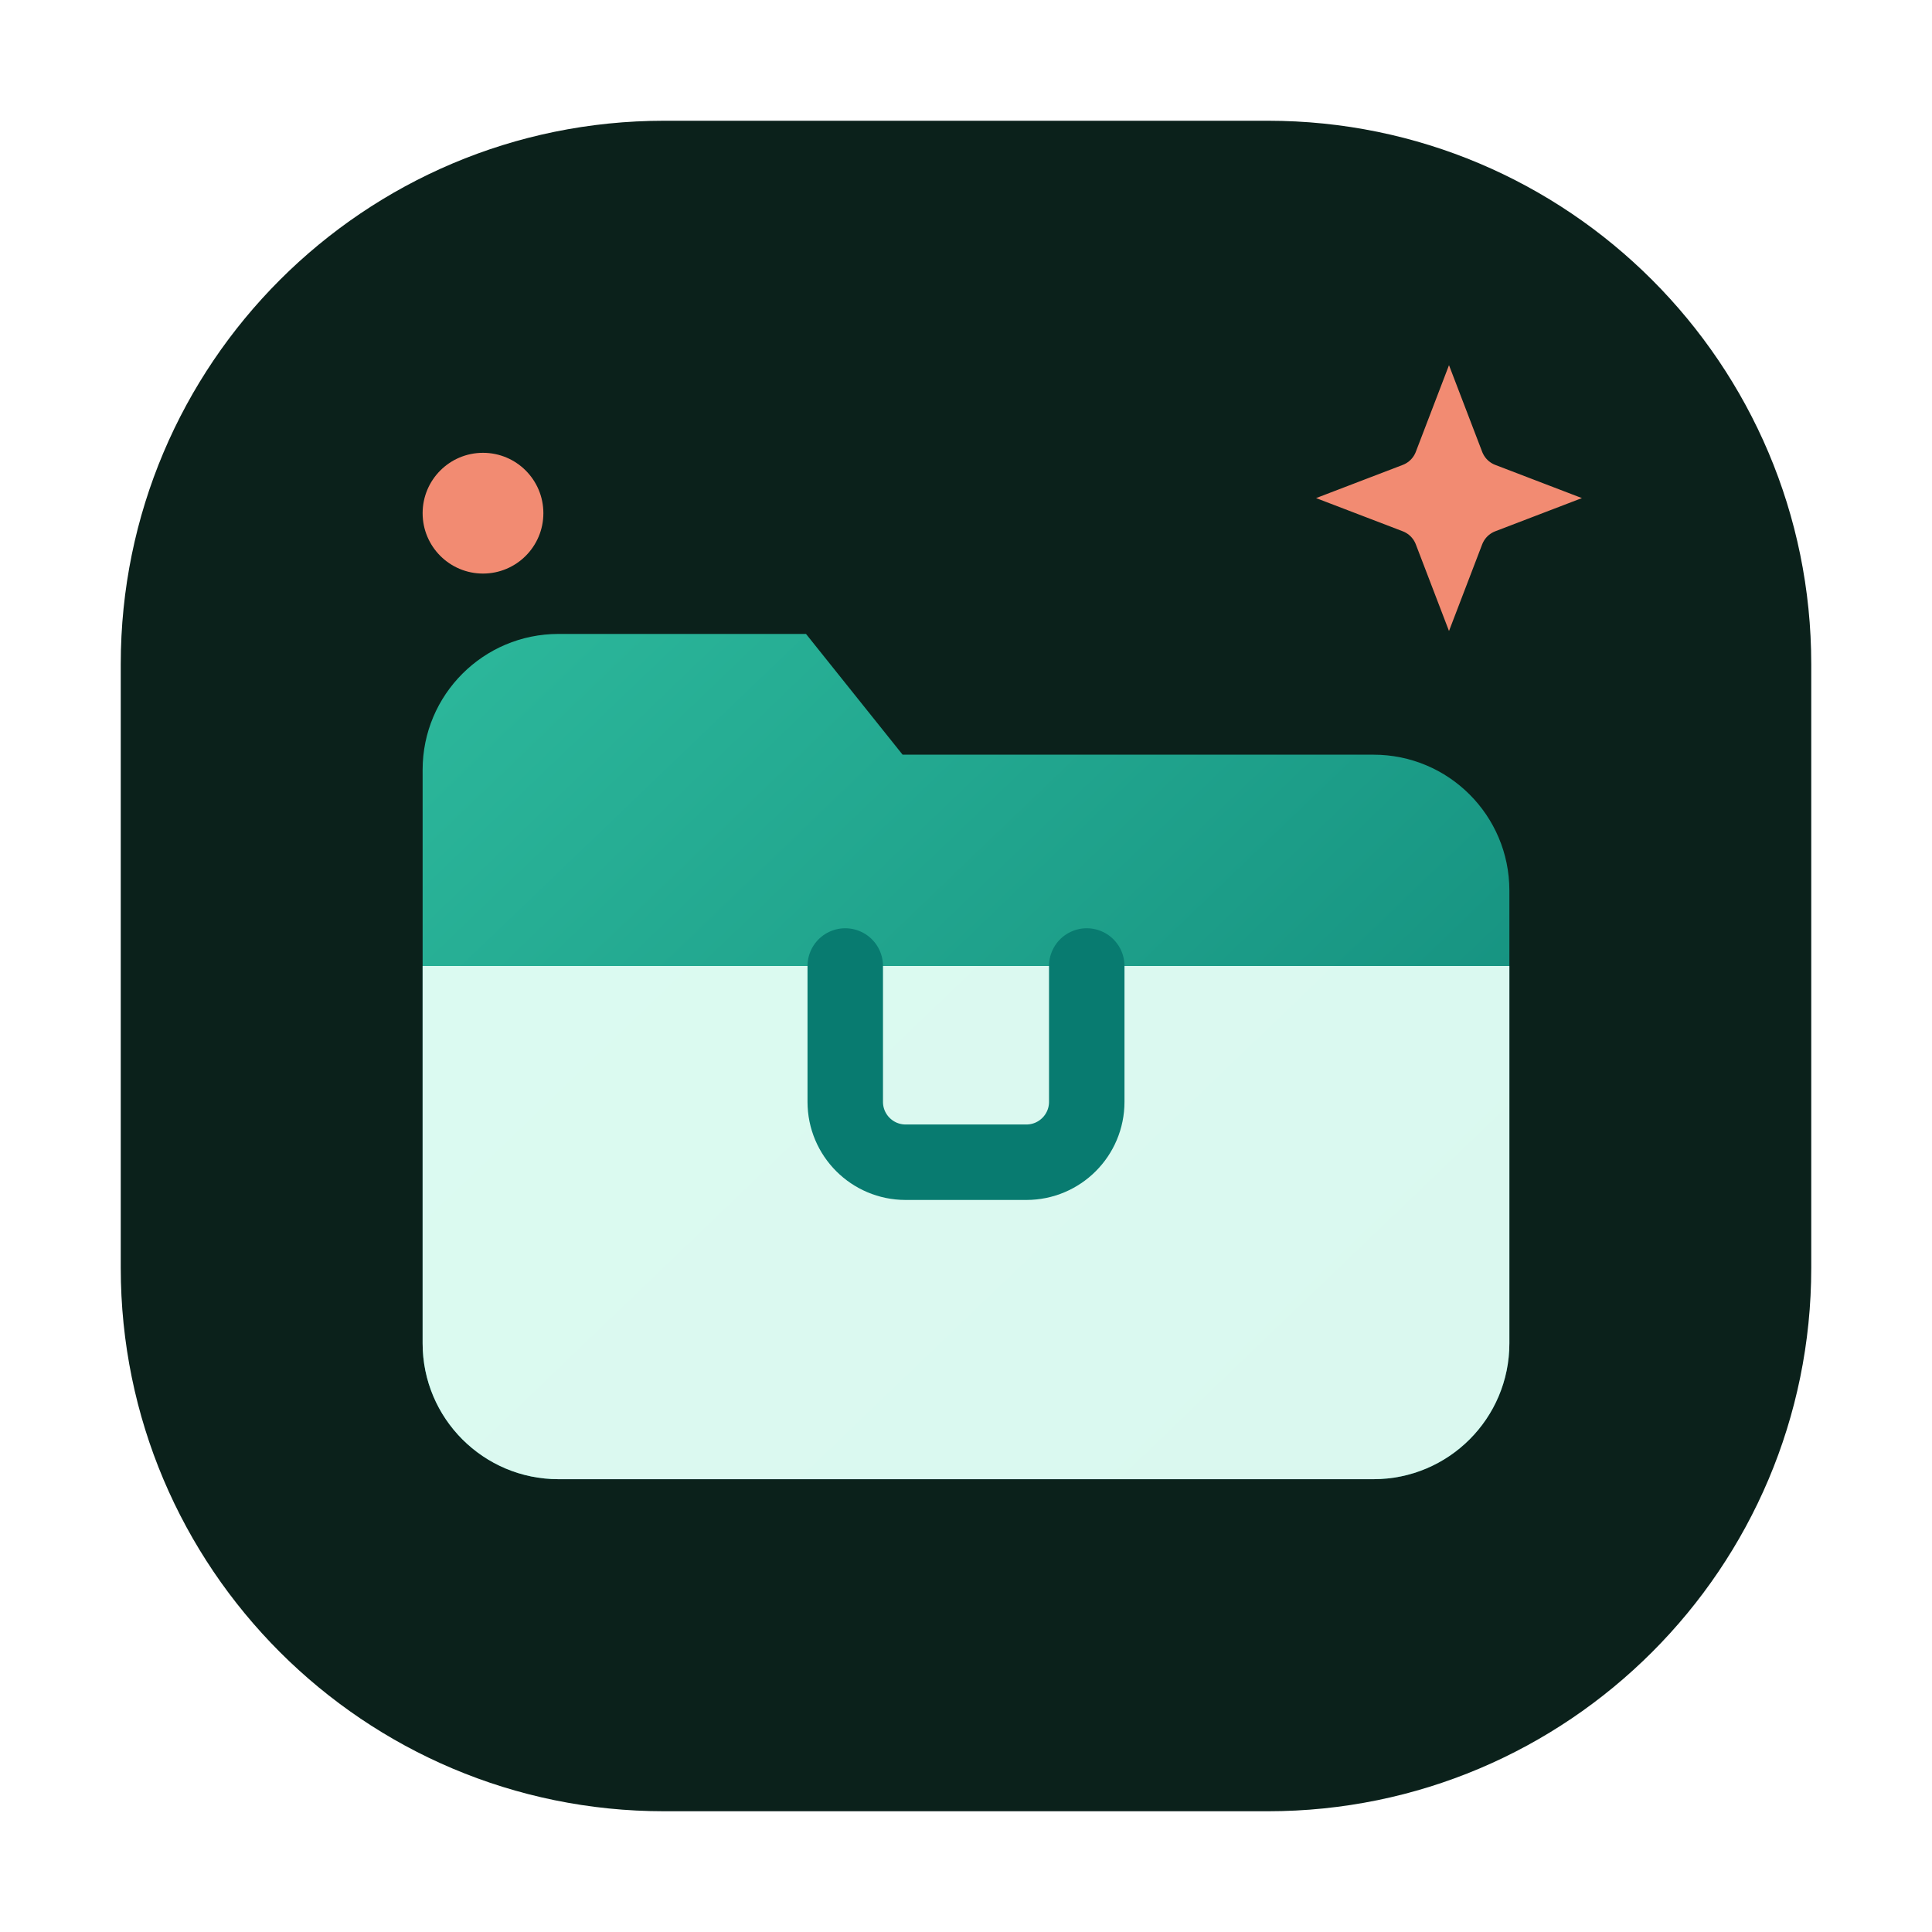
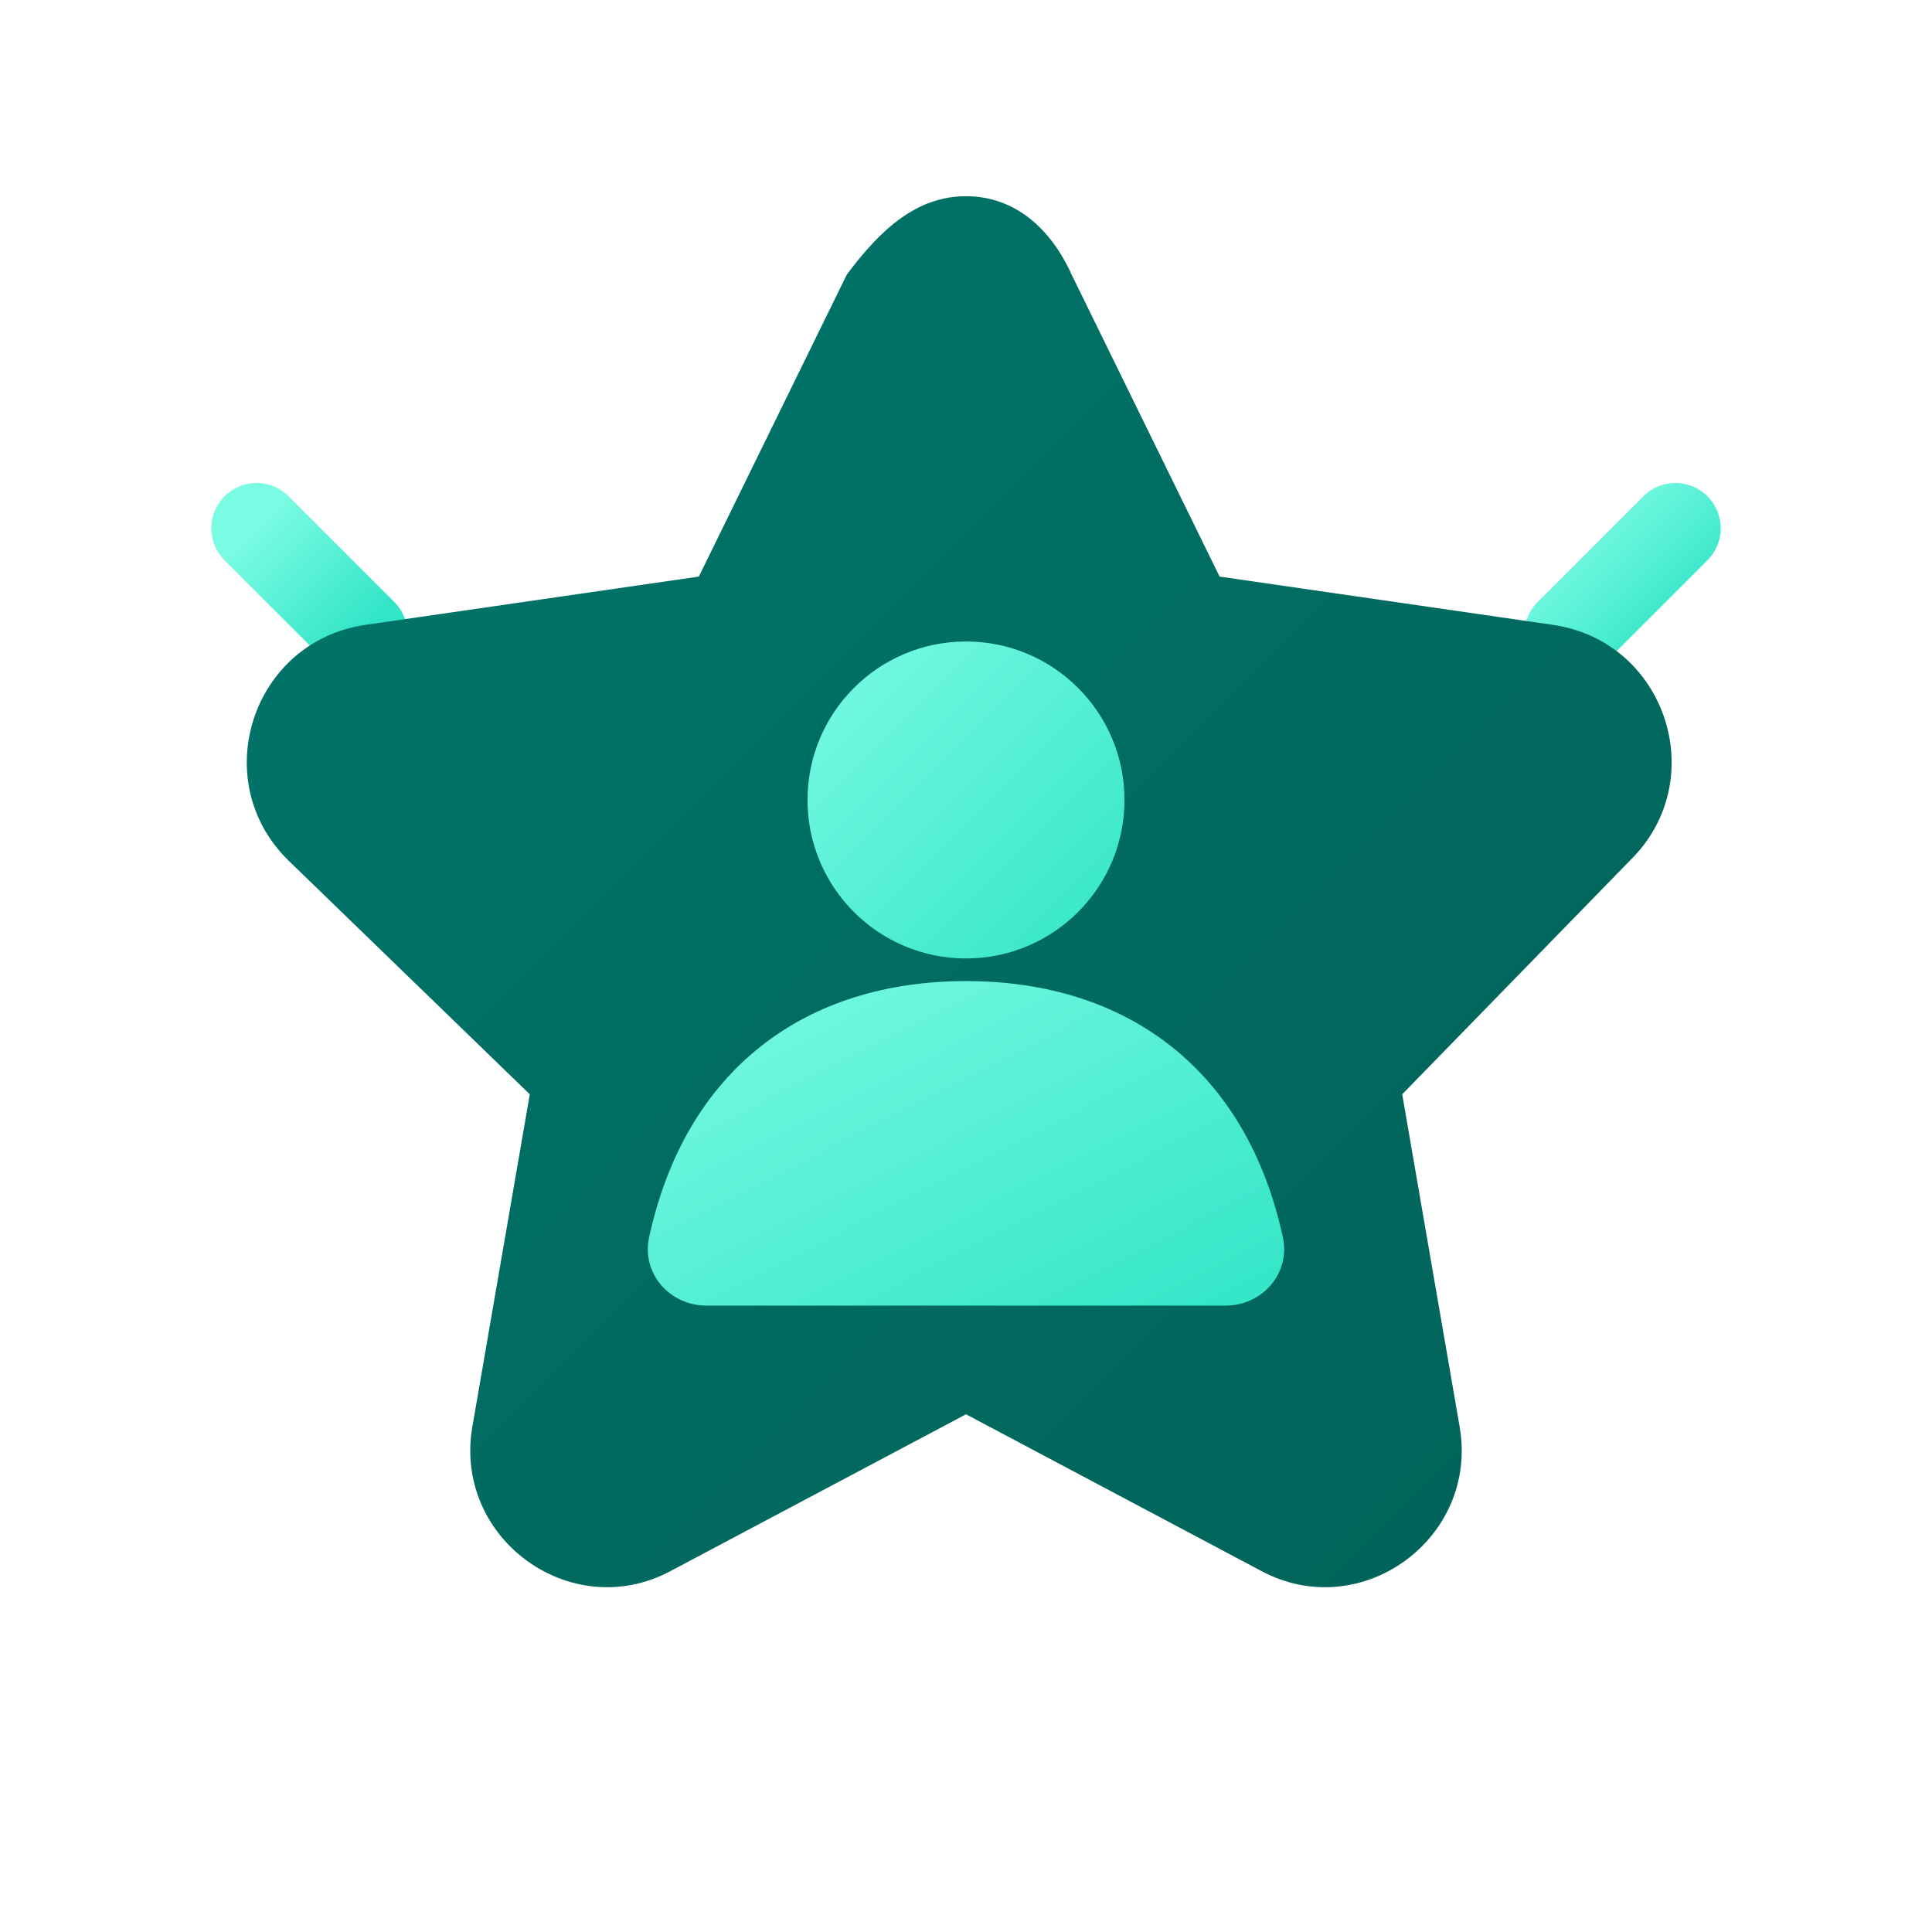
- <svg xmlns="http://www.w3.org/2000/svg" width="64" height="64" viewBox="0 0 64 64" role="img" aria-labelledby="title">
+ <svg xmlns="http://www.w3.org/2000/svg" viewBox="0 0 128 128" role="img" aria-labelledby="title desc">
  <defs>
-     <linearGradient id="brand" x1="8" y1="8" x2="56" y2="58" gradientUnits="userSpaceOnUse">
-       <stop stop-color="#35C7A6" />
-       <stop offset="1" stop-color="#087B70" />
+     <linearGradient id="teal" x1="0" y1="0" x2="1" y2="1">
+       <stop offset="0" stop-color="#00766B" />
+       <stop offset="1" stop-color="#016258" />
+     </linearGradient>
+     <linearGradient id="mint" x1="0" y1="0" x2="1" y2="1">
+       <stop offset="0" stop-color="#7AFBE3" />
+       <stop offset="1" stop-color="#32E5C7" />
    </linearGradient>
  </defs>
-   <rect x="4" y="4" width="56" height="56" rx="18" fill="#0B211B" />
-   <path d="M14 25.5A4.5 4.5 0 0 1 18.5 21h8.2l3.2 4h15.6a4.5 4.5 0 0 1 4.5 4.5v15a4.5 4.5 0 0 1-4.5 4.5h-27a4.5 4.5 0 0 1-4.5-4.5v-19Z" fill="url(#brand)" />
-   <path d="M14 32h36v12.5a4.5 4.5 0 0 1-4.5 4.5h-27a4.5 4.5 0 0 1-4.5-4.5V32Z" fill="#E7FFF6" opacity=".94" />
-   <path d="M28 32v4.5a2 2 0 0 0 2 2h4a2 2 0 0 0 2-2V32" fill="none" stroke="#087B70" stroke-width="2.5" stroke-linecap="round" />
-   <path d="m48 10 1.8 4.7 4.7 1.8-4.7 1.8L48 23l-1.8-4.7-4.7-1.8 4.7-1.8L48 10Z" fill="#F28B72" stroke="#0B211B" stroke-width="1.5" stroke-linejoin="round" />
-   <circle cx="16" cy="17" r="2" fill="#F28B72" />
+   <g stroke="url(#mint)" stroke-width="6" stroke-linecap="round">
+     <path d="M24 42l-7-7" />
+     <path d="M104 42l7-7" />
+     <path d="M17 63H9" />
+     <path d="M111 63h8" />
+   </g>
+   <path d="M64 13c3.2 0 5.6 2.1 7 5.2l9.8 20 22.1 3.2c7.5 1.1 10.5 10.3 5.1 15.6L92.9 72.5l3.8 22c1.3 7.4-6.5 13.1-13.1 9.6L64 93.7l-19.6 10.4c-6.6 3.5-14.4-2.2-13.1-9.6l3.8-22-16-15.5c-5.4-5.3-2.4-14.5 5.1-15.6l22.1-3.2 9.8-20C58.4 15.1 60.8 13 64 13Z" fill="url(#teal)" />
+   <circle cx="64" cy="53" r="10.5" fill="url(#mint)" />
+   <path d="M43 82c2.4-11.1 10.3-17 21-17s18.6 5.9 21 17c.5 2.4-1.4 4.5-3.8 4.5H46.8c-2.4 0-4.3-2.1-3.8-4.5Z" fill="url(#mint)" />
</svg>
